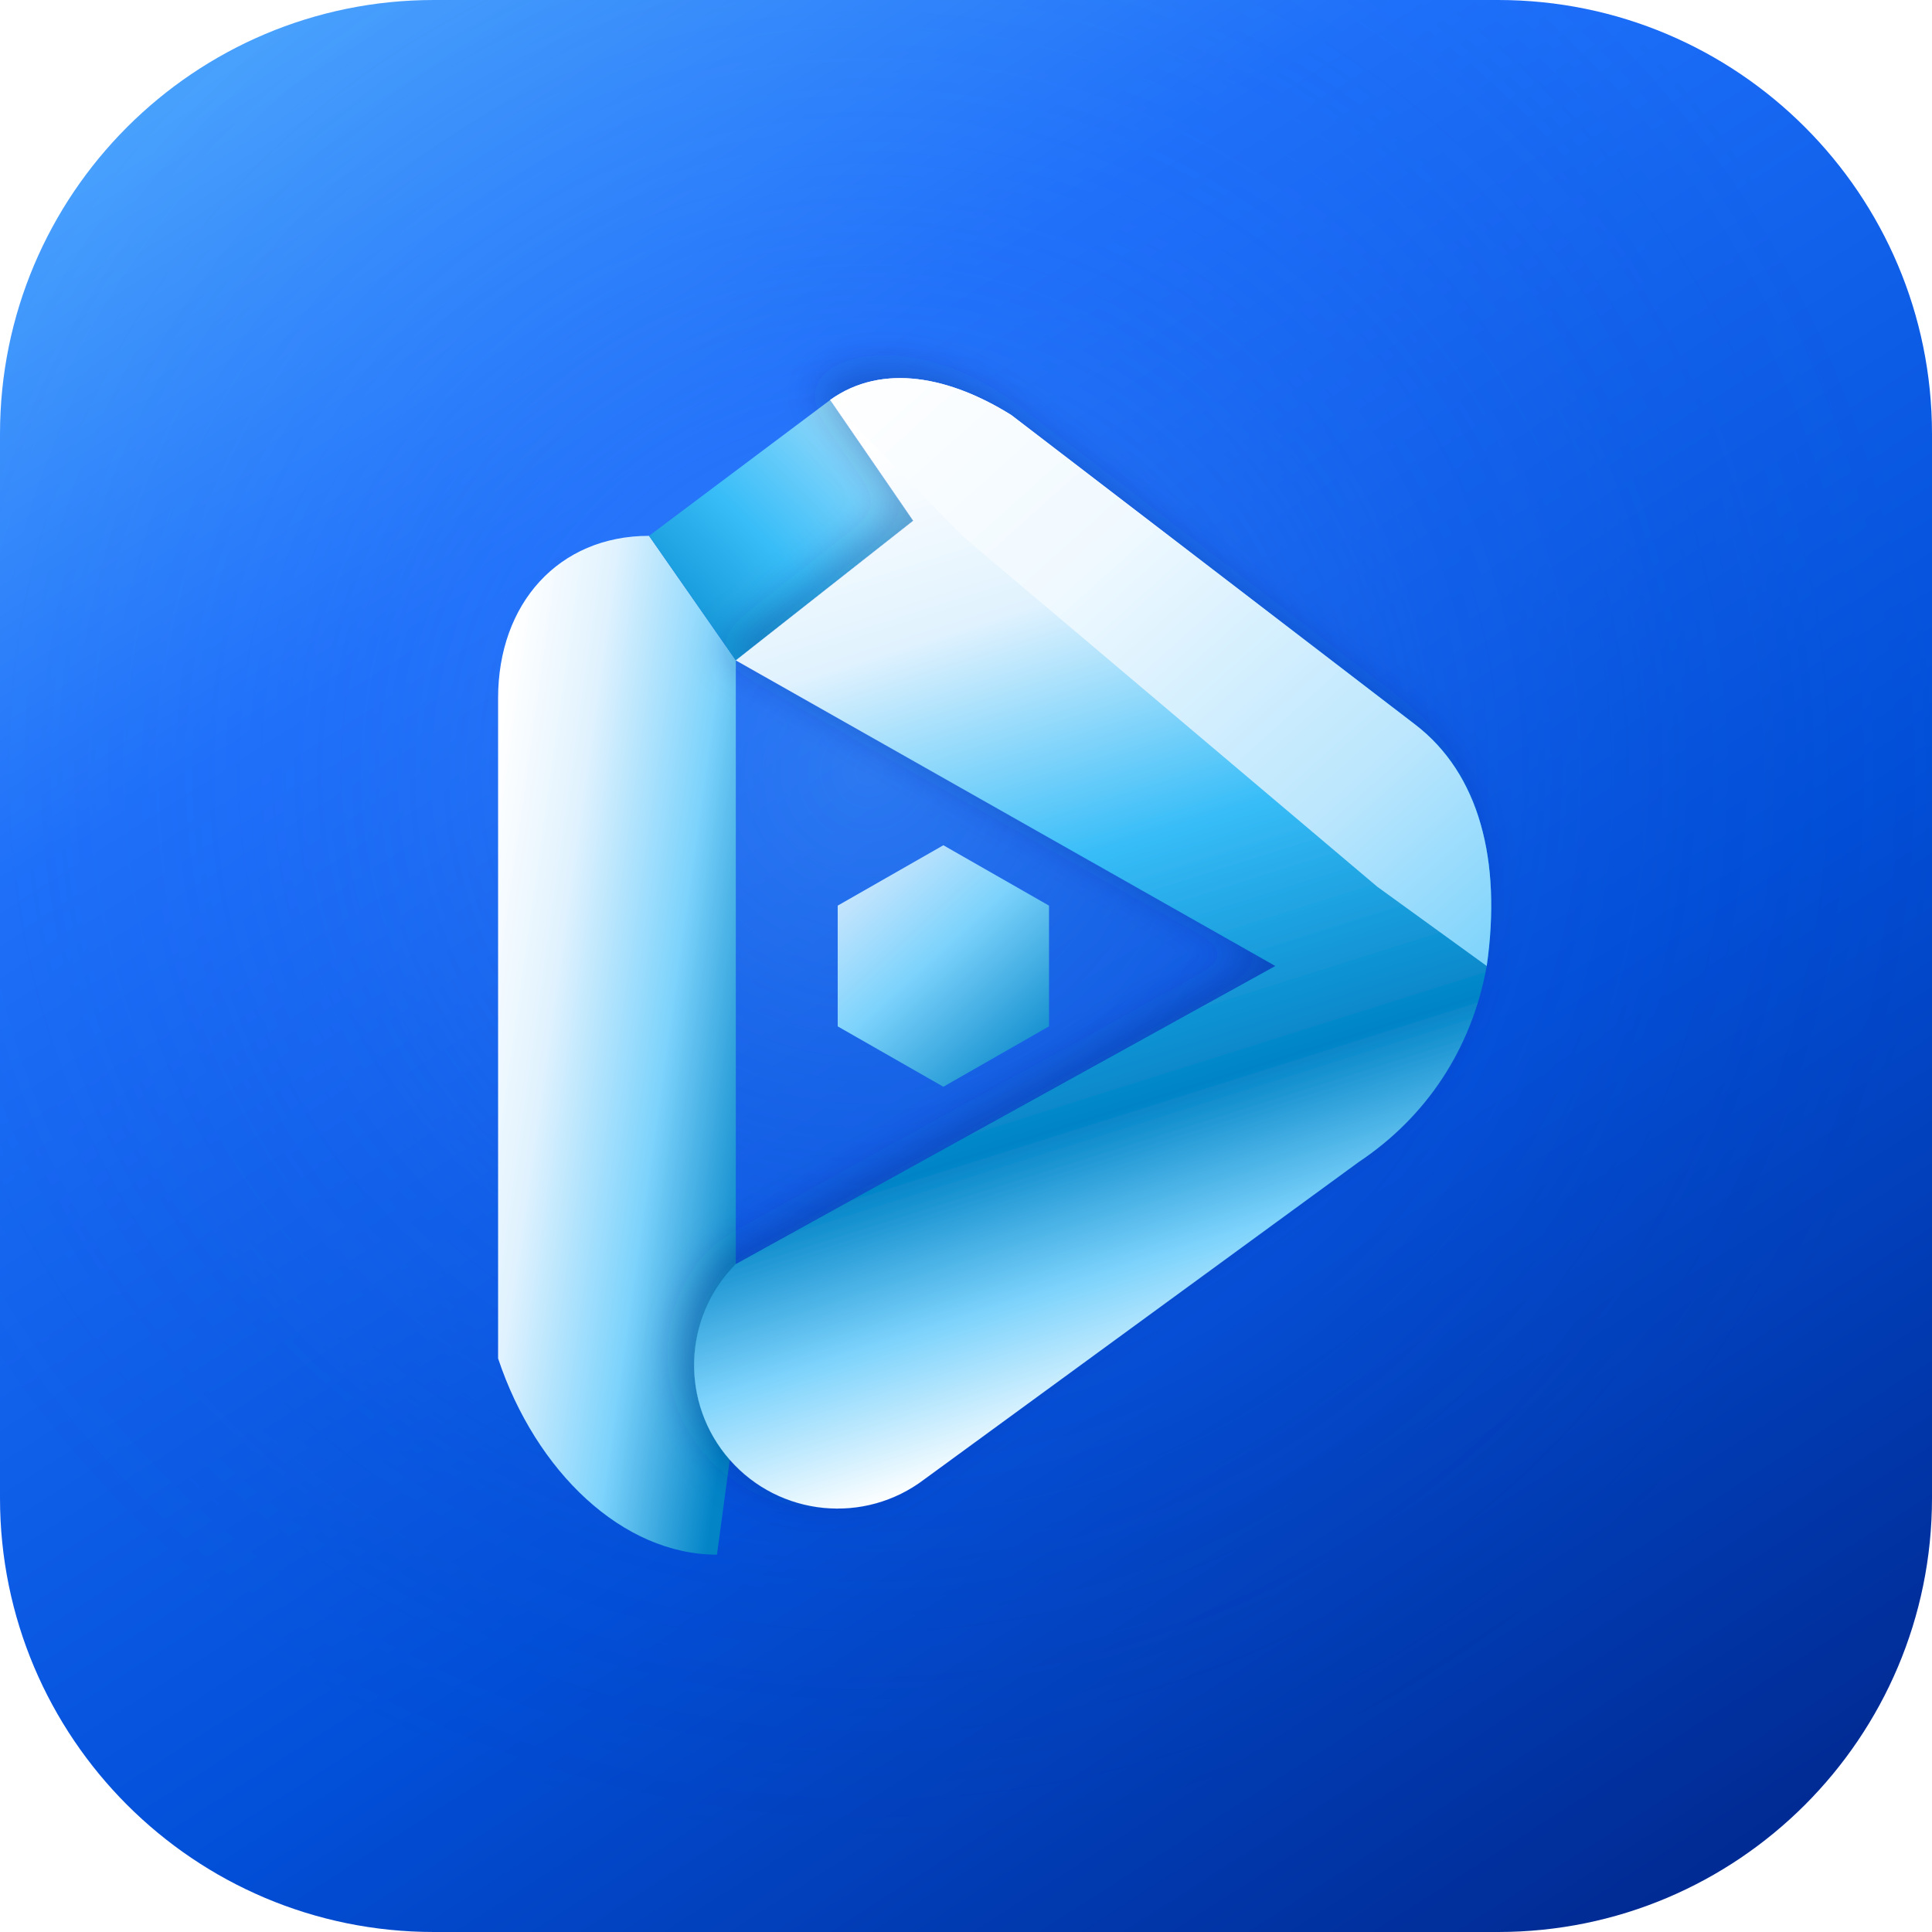
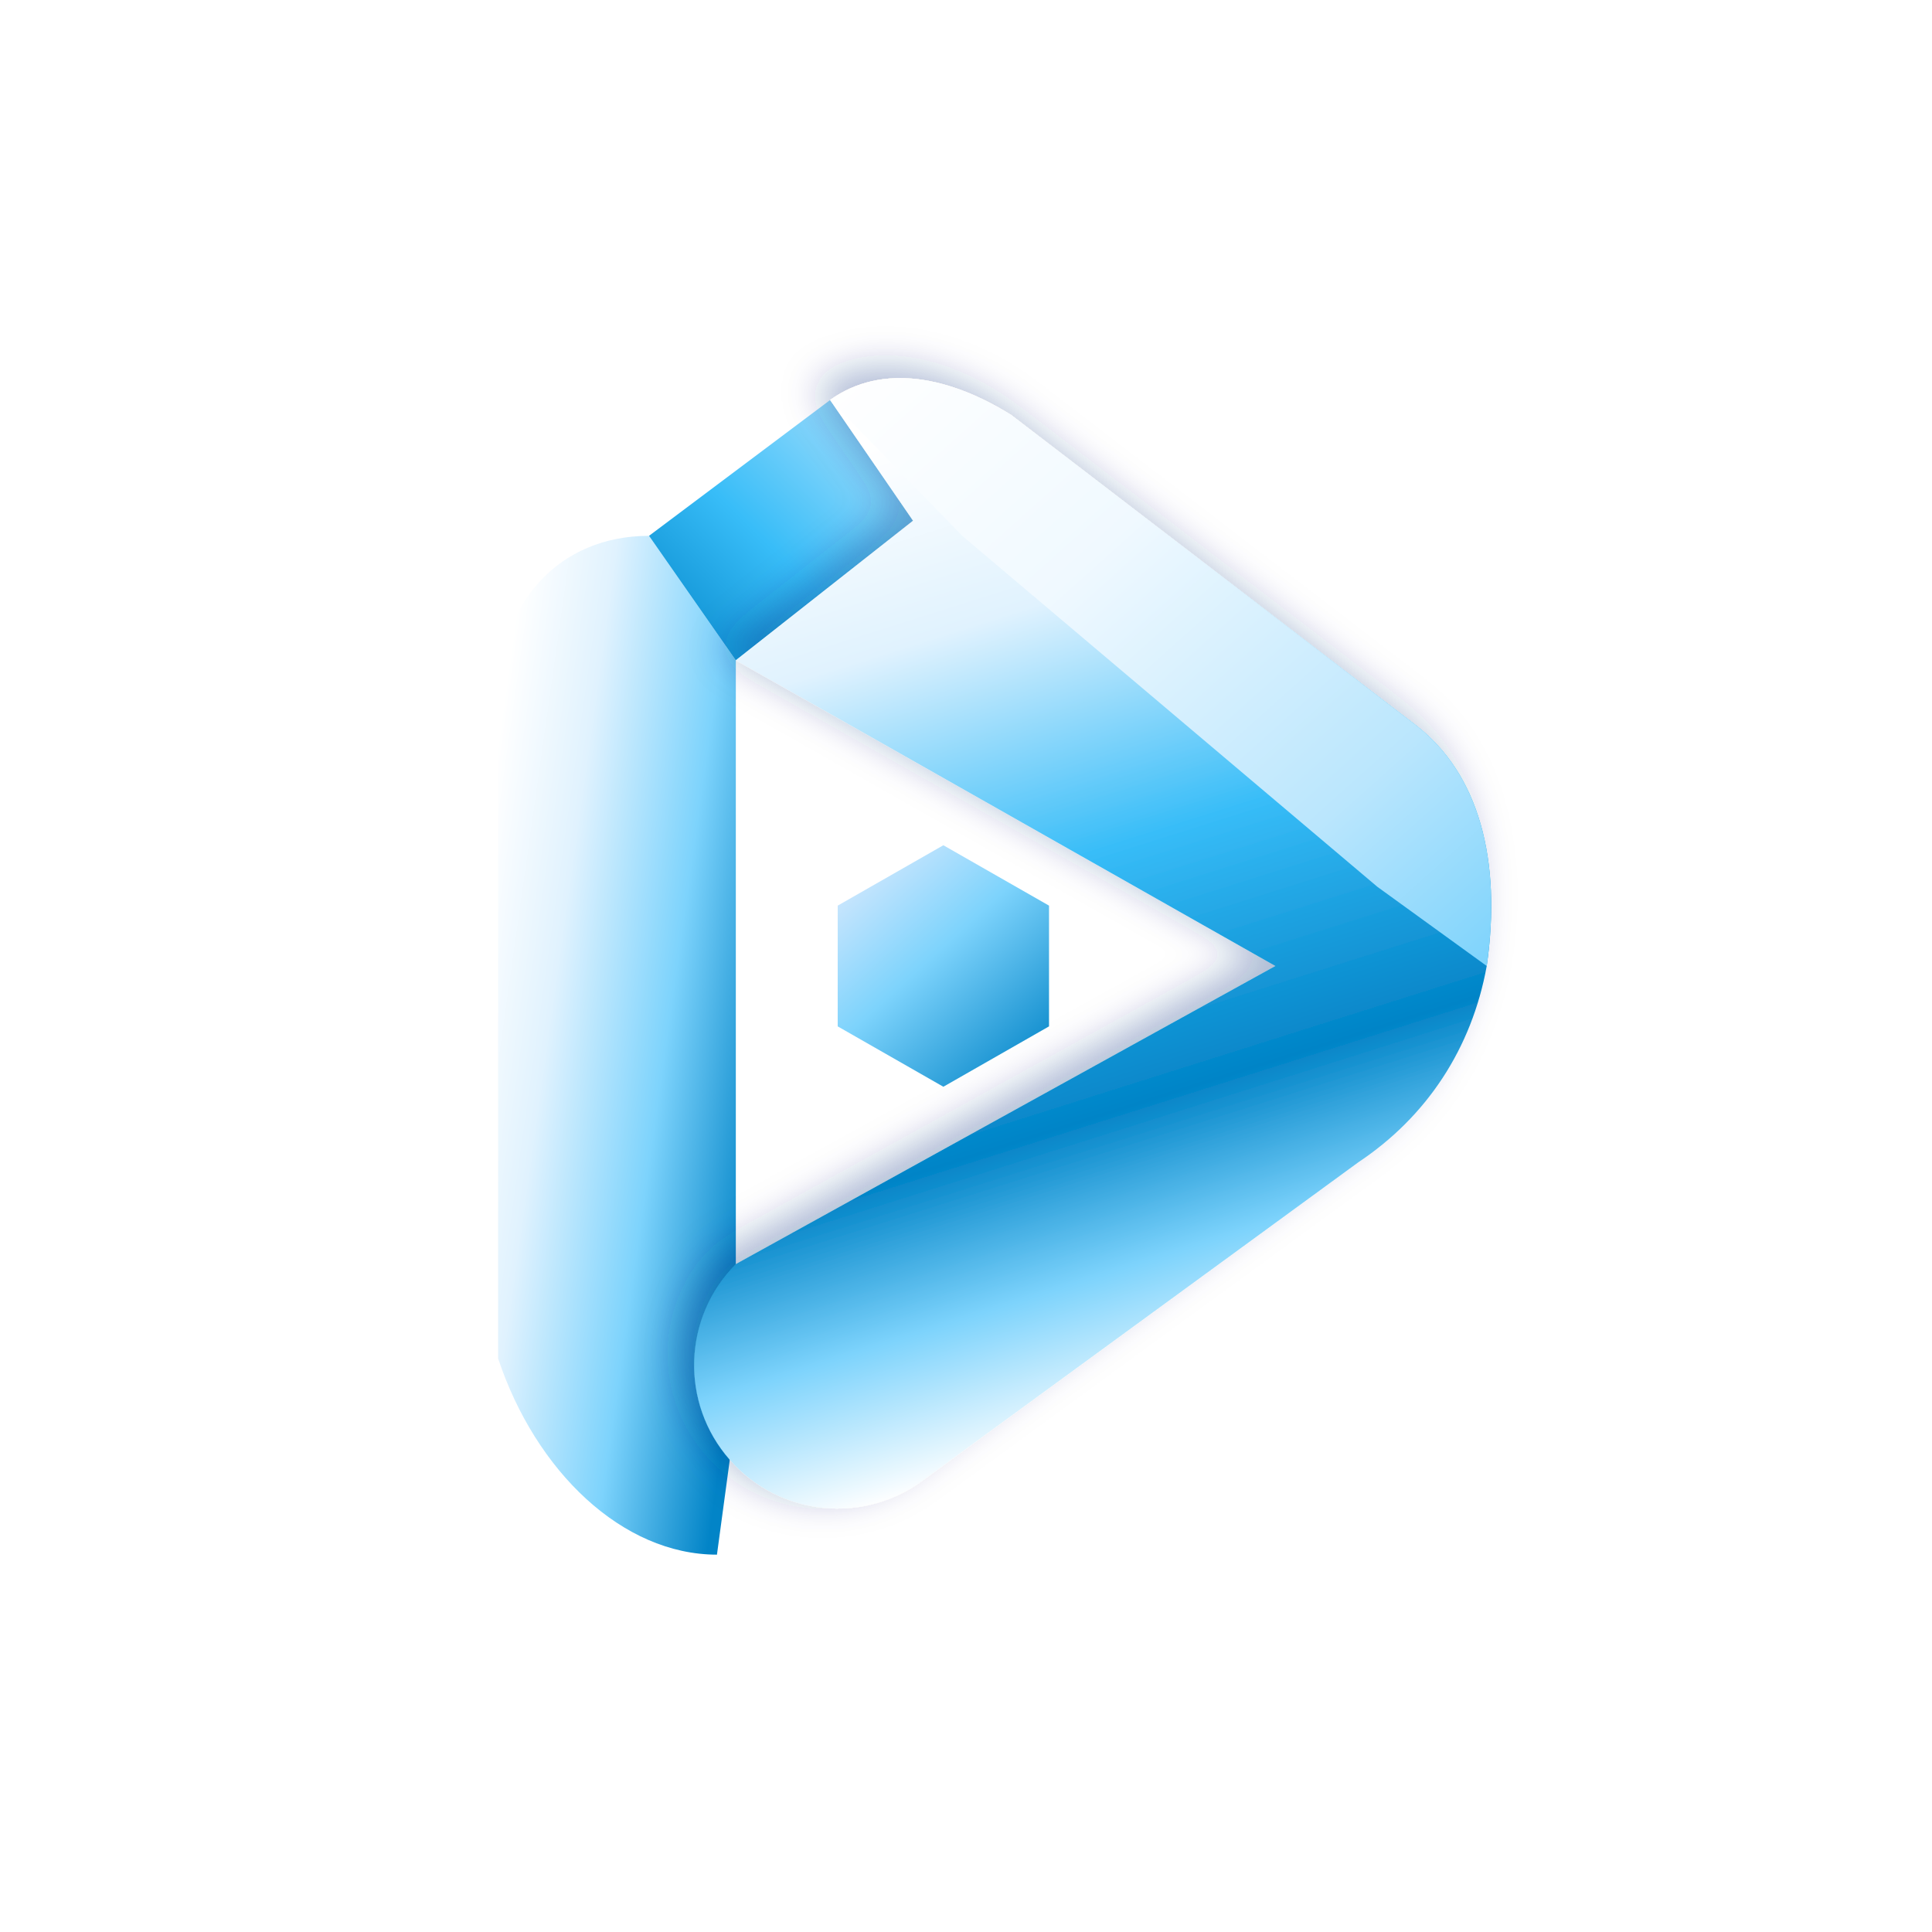
<svg xmlns="http://www.w3.org/2000/svg" viewBox="0 0 512 512" width="512" height="512">
  <defs>
    <linearGradient id="bgGrad" x1="18%" y1="0%" x2="82%" y2="100%">
      <stop offset="0%" stop-color="#4aa3ff" />
      <stop offset="25%" stop-color="#1f71fc" />
      <stop offset="65%" stop-color="#024fd8" />
      <stop offset="100%" stop-color="#012b94" />
    </linearGradient>
    <radialGradient id="centerGlow" cx="45%" cy="40%" r="55%">
      <stop offset="0%" stop-color="#60a5fa" stop-opacity="0.32" />
      <stop offset="60%" stop-color="#2563eb" stop-opacity="0.1" />
      <stop offset="100%" stop-color="#012b94" stop-opacity="0" />
    </radialGradient>
    <linearGradient id="leftPillarGrad" x1="0%" y1="20%" x2="100%" y2="80%">
      <stop offset="0%" stop-color="#ffffff" />
      <stop offset="28%" stop-color="#e0f2fe" />
      <stop offset="65%" stop-color="#7dd3fc" />
      <stop offset="100%" stop-color="#0284c7" />
    </linearGradient>
    <linearGradient id="facetGrad" x1="0%" y1="100%" x2="100%" y2="0%">
      <stop offset="0%" stop-color="#0284c7" />
      <stop offset="45%" stop-color="#38bdf8" />
      <stop offset="100%" stop-color="#bae6fd" />
    </linearGradient>
    <linearGradient id="topRoofGrad" x1="0%" y1="0%" x2="100%" y2="100%">
      <stop offset="0%" stop-color="#ffffff" />
      <stop offset="35%" stop-color="#f0f9ff" />
      <stop offset="75%" stop-color="#bae6fd" />
      <stop offset="100%" stop-color="#7dd3fc" />
    </linearGradient>
    <linearGradient id="ribbonGrad" x1="25%" y1="5%" x2="45%" y2="95%">
      <stop offset="0%" stop-color="#ffffff" />
      <stop offset="20%" stop-color="#e0f2fe" />
      <stop offset="45%" stop-color="#38bdf8" />
      <stop offset="70%" stop-color="#0284c7" />
      <stop offset="85%" stop-color="#7dd3fc" />
      <stop offset="100%" stop-color="#ffffff" />
    </linearGradient>
    <linearGradient id="hexGrad" x1="10%" y1="0%" x2="90%" y2="100%">
      <stop offset="0%" stop-color="#dbeafe" />
      <stop offset="45%" stop-color="#7dd3fc" />
      <stop offset="100%" stop-color="#0284c7" />
    </linearGradient>
    <filter id="pillShadow" x="-20%" y="-20%" width="150%" height="150%">
      <feDropShadow dx="-4" dy="-3" stdDeviation="5" flood-color="#012b7a" flood-opacity="0.32" />
    </filter>
  </defs>
-   <rect width="512" height="512" rx="115" fill="url(#bgGrad)" />
-   <rect width="512" height="512" rx="115" fill="url(#centerGlow)" />
  <path d="M 195 175        L 195 335        L 195 375        L 190 412        C 165 412 142 390 132 360        L 132 185        C 132 160 148 142 172 142        L 195 175 Z" fill="url(#leftPillarGrad)" />
  <path d="M 172 142        L 220 106        L 242 138        L 195 175 Z" fill="url(#facetGrad)" />
  <path d="M 220 106        C 234 96 252 100 268 110        L 375 192        C 392 205 398 228 394 256        C 390 278 378 296 360 308        L 245 392        A 38 38 0 0 1 195 335        L 338 256        L 195 175        L 242 138        Z" fill="url(#ribbonGrad)" filter="url(#pillShadow)" />
  <path d="M 220 106        C 234 96 252 100 268 110        L 375 192        C 392 205 398 228 394 256        L 365 235        L 255 142        L 220 106 Z" fill="url(#topRoofGrad)" />
  <polygon points="       250, 224       278, 240       278, 272       250, 288       222, 272       222, 240     " fill="url(#hexGrad)" />
</svg>
